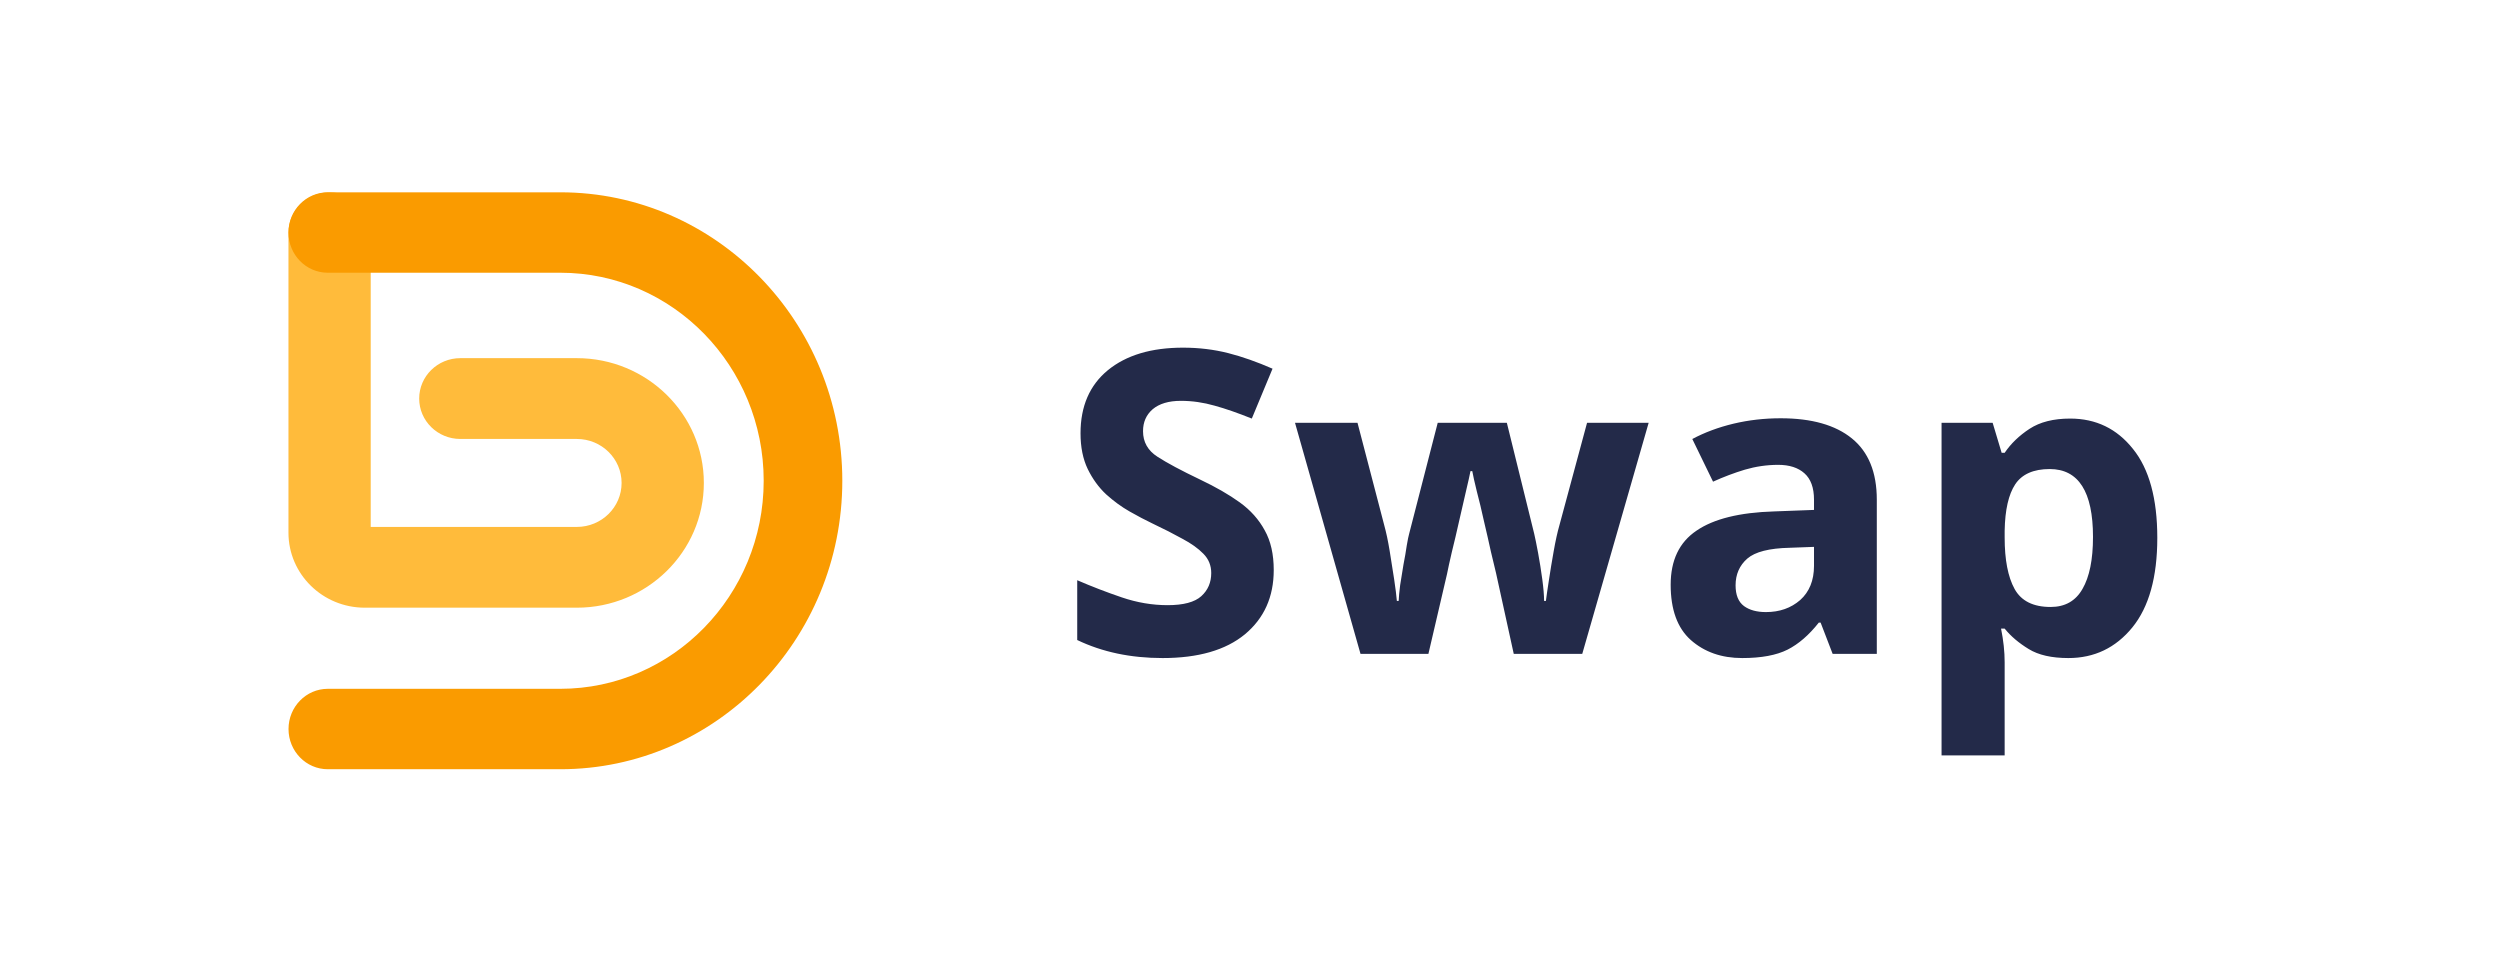
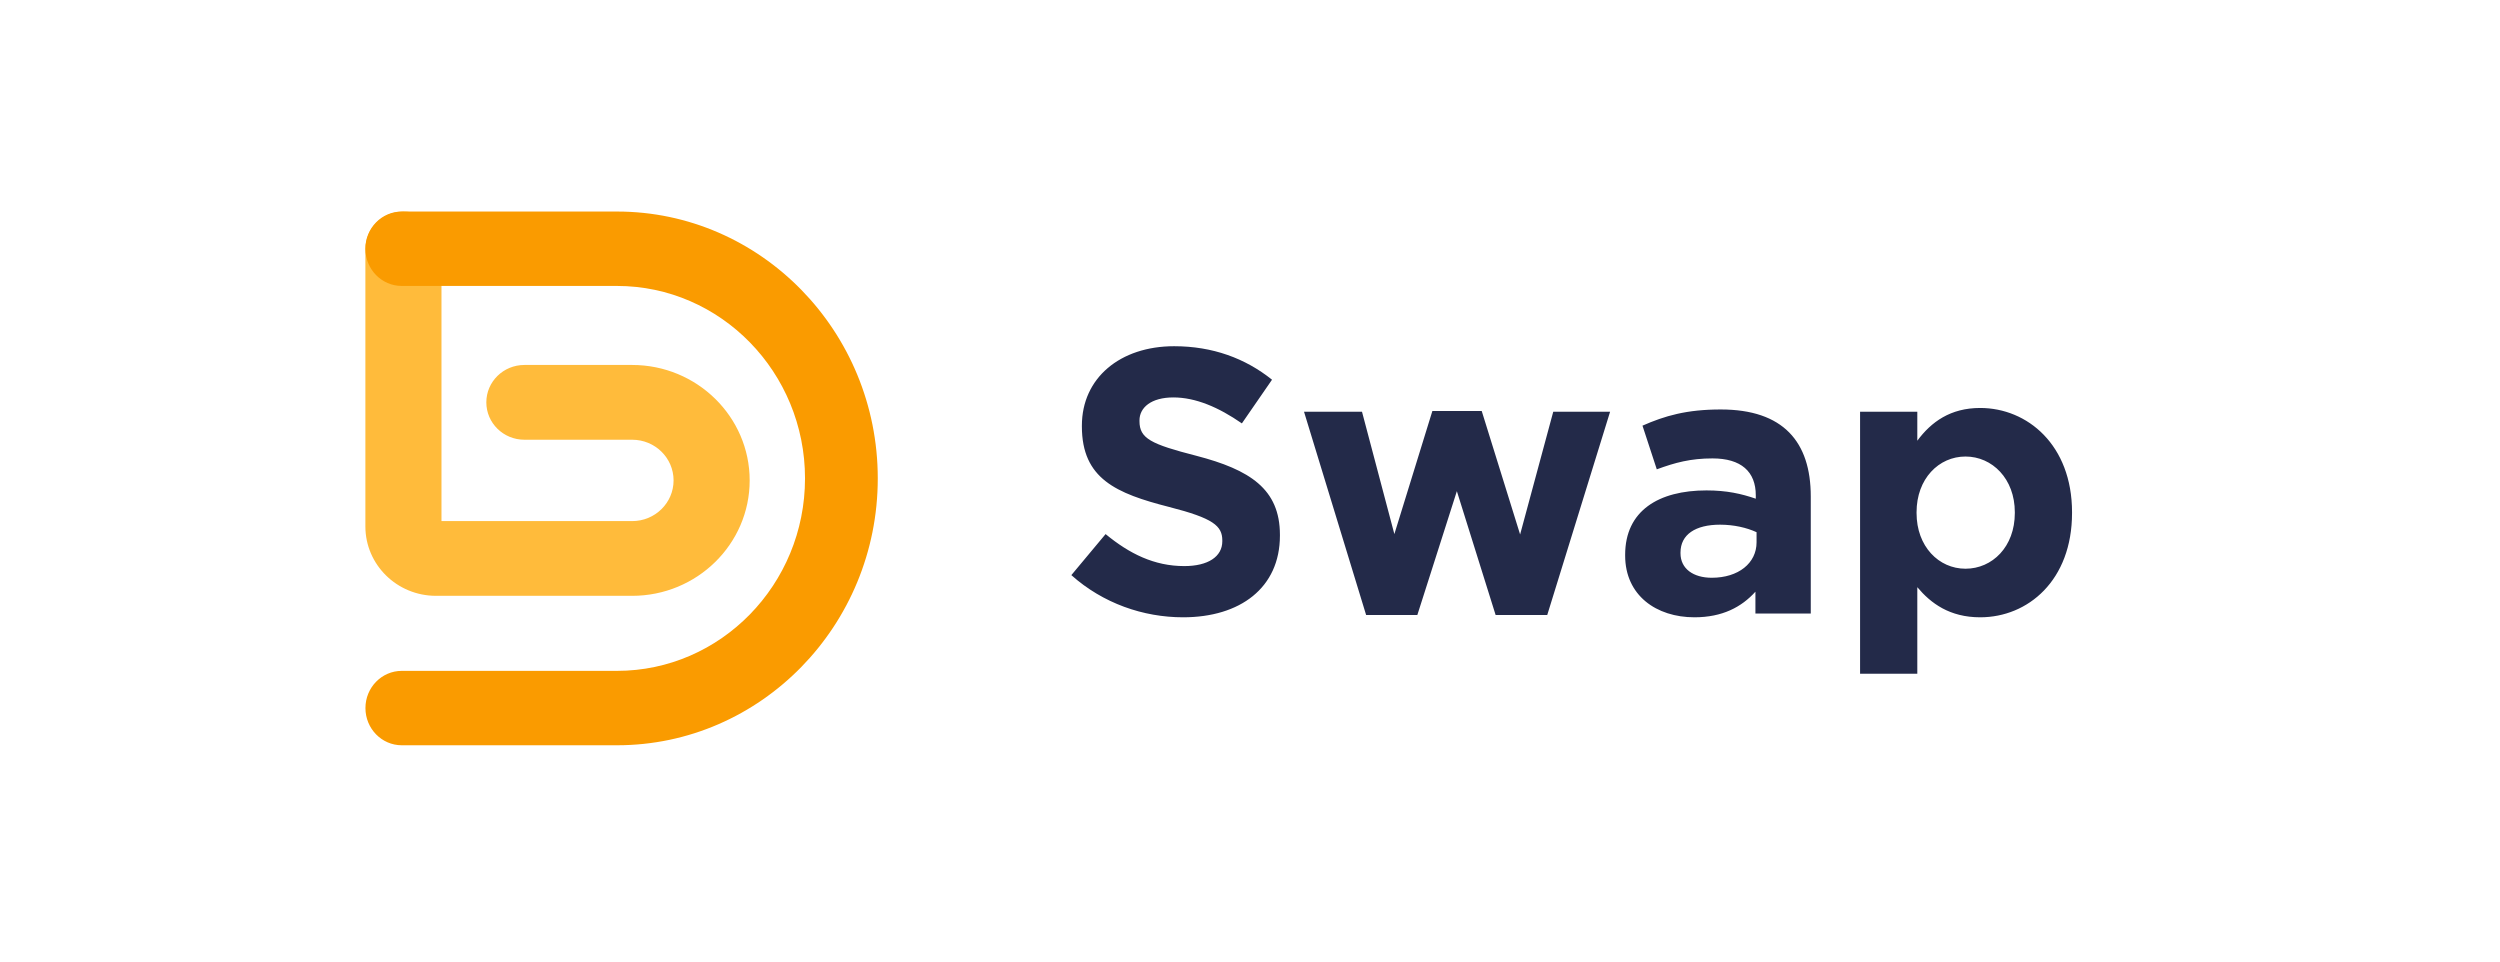
<svg xmlns="http://www.w3.org/2000/svg" width="130px" height="50px" viewBox="0 0 130 50" version="1.1">
  <g id="控件" stroke="none" stroke-width="1" fill="none" fill-rule="evenodd">
-     <g id="PAX-Gold_Logo-1" transform="translate(-873, 1)">
-       <g id="编组-5" transform="translate(888, 9)">
-         <g id="GOLDx-logo" transform="translate(40, 3)" fill="#232A49" font-family="HomepageBaukasten-Bold, HomepageBaukasten" font-size="22" font-weight="bold">
-           <text id="Swap">
-             <tspan x="0" y="21">Swap</tspan>
-           </text>
-         </g>
-         <g id="GOLDx-logo" fill-rule="nonzero">
-           <path d="M14.995,21.6 L3.965,21.6 C1.776,21.598 0.002,19.855 0,17.704 L0,2.101 C0,0.941 0.958,0 2.139,0 C3.32,0 4.277,0.941 4.277,2.101 L4.277,17.4 L14.996,17.4 C16.281,17.4 17.323,16.376 17.323,15.113 C17.323,13.85 16.281,12.826 14.996,12.826 L8.937,12.826 C7.756,12.826 6.798,11.886 6.798,10.725 C6.798,9.564 7.756,8.624 8.937,8.624 L14.995,8.624 C18.637,8.624 21.6,11.535 21.6,15.113 C21.6,18.691 18.637,21.6 14.995,21.6 Z" id="路径" fill="#FFBB3B" />
-           <path d="M14.14,30 L2.046,30 C0.918,30 0.003,29.064 0.003,27.909 C0.003,26.754 0.918,25.818 2.046,25.818 L14.14,25.818 C19.969,25.818 24.712,20.965 24.712,15 C24.712,9.035 19.969,4.182 14.14,4.182 L2.044,4.182 C0.915,4.182 0,3.246 0,2.091 C0,0.936 0.915,0 2.044,0 L14.14,0 C22.223,0 28.8,6.729 28.8,15.001 C28.8,23.273 22.223,30 14.14,30 Z" id="路径" fill="#FA9B00" />
+     <g id="编组-9" transform="translate(-479, 0)" fill-rule="nonzero">
+       <g id="编组-5">
+         <g transform="translate(498, 11)">
+           <g id="GOLDx-logo" transform="translate(36.00495, 1.775371)" fill="#232A49">
+             <path d="M6.519,19.324 C9.475,19.324 11.551,17.797 11.551,15.076 L11.551,15.036 C11.551,12.648 9.984,11.649 7.204,10.925 C4.836,10.318 4.248,10.025 4.248,9.124 L4.248,9.085 C4.248,8.419 4.855,7.891 6.01,7.891 C7.165,7.891 8.36,8.4 9.573,9.241 L11.14,6.97 C9.75,5.855 8.046,5.228 6.049,5.228 C3.25,5.228 1.253,6.873 1.253,9.359 L1.253,9.398 C1.253,12.119 3.034,12.883 5.795,13.588 C8.085,14.175 8.555,14.567 8.555,15.33 L8.555,15.369 C8.555,16.172 7.811,16.661 6.578,16.661 C5.012,16.661 3.72,16.015 2.486,14.997 L0.705,17.131 C2.349,18.599 4.444,19.324 6.519,19.324 Z M18.696,19.206 L20.752,12.765 L22.768,19.206 L25.451,19.206 L28.72,8.635 L25.764,8.635 L24.041,15.017 L22.044,8.595 L19.479,8.595 L17.502,14.997 L15.819,8.635 L12.804,8.635 L16.034,19.206 L18.696,19.206 Z M33.105,19.324 C34.554,19.324 35.553,18.795 36.277,17.993 L36.277,19.128 L39.155,19.128 L39.155,13.039 C39.155,10.201 37.726,8.517 34.476,8.517 C32.694,8.517 31.559,8.85 30.404,9.359 L31.148,11.63 C32.107,11.278 32.91,11.062 34.045,11.062 C35.533,11.062 36.296,11.747 36.296,12.981 L36.296,13.157 C35.553,12.902 34.789,12.726 33.732,12.726 C31.245,12.726 29.503,13.783 29.503,16.074 L29.503,16.113 C29.503,18.188 31.128,19.324 33.105,19.324 Z M34.006,17.268 C33.047,17.268 32.381,16.798 32.381,15.996 L32.381,15.956 C32.381,15.017 33.164,14.508 34.437,14.508 C35.161,14.508 35.827,14.664 36.336,14.899 L36.336,15.428 C36.336,16.505 35.396,17.268 34.006,17.268 Z M44.695,22.26 L44.695,17.758 C45.4,18.599 46.379,19.324 47.965,19.324 C50.451,19.324 52.741,17.405 52.741,13.901 L52.741,13.862 C52.741,10.357 50.412,8.439 47.965,8.439 C46.418,8.439 45.42,9.163 44.695,10.142 L44.695,8.635 L41.719,8.635 L41.719,22.26 L44.695,22.26 Z M47.201,16.798 C45.811,16.798 44.656,15.643 44.656,13.901 L44.656,13.862 C44.656,12.119 45.811,10.964 47.201,10.964 C48.591,10.964 49.766,12.119 49.766,13.862 L49.766,13.901 C49.766,15.663 48.591,16.798 47.201,16.798 Z" id="Swap" />
+           </g>
+           <g id="GOLDx-logo" transform="translate(-0, 0)">
+             <path d="M13.872,19.983 L3.668,19.983 C1.643,19.98 0.002,18.368 0,16.378 L0,1.944 C0,0.87 0.886,0 1.979,0 C3.071,0 3.957,0.87 3.957,1.944 L3.957,16.097 L13.873,16.097 C15.062,16.097 16.026,15.15 16.026,13.981 C16.026,12.813 15.062,11.866 13.873,11.866 L8.268,11.866 C7.175,11.866 6.289,10.996 6.289,9.922 C6.289,8.848 7.175,7.978 8.268,7.978 L13.872,7.978 C17.241,7.978 19.983,10.672 19.983,13.982 C19.983,17.291 17.241,19.983 13.872,19.983 Z" id="路径" fill="#FFBB3B" />
+             <path d="M13.081,27.754 L1.893,27.754 C0.849,27.754 0.003,26.888 0.003,25.819 C0.003,24.751 0.849,23.885 1.893,23.885 L13.081,23.885 C18.474,23.885 22.861,19.395 22.861,13.877 C22.861,8.359 18.474,3.869 13.081,3.869 L1.891,3.869 C0.846,3.869 0,3.003 0,1.935 C0,0.866 0.846,0 1.891,0 L13.081,0 C20.559,0 26.644,6.225 26.644,13.878 C26.644,21.53 20.559,27.754 13.081,27.754 Z" id="路径" fill="#FA9B00" />
+           </g>
        </g>
      </g>
    </g>
  </g>
</svg>
